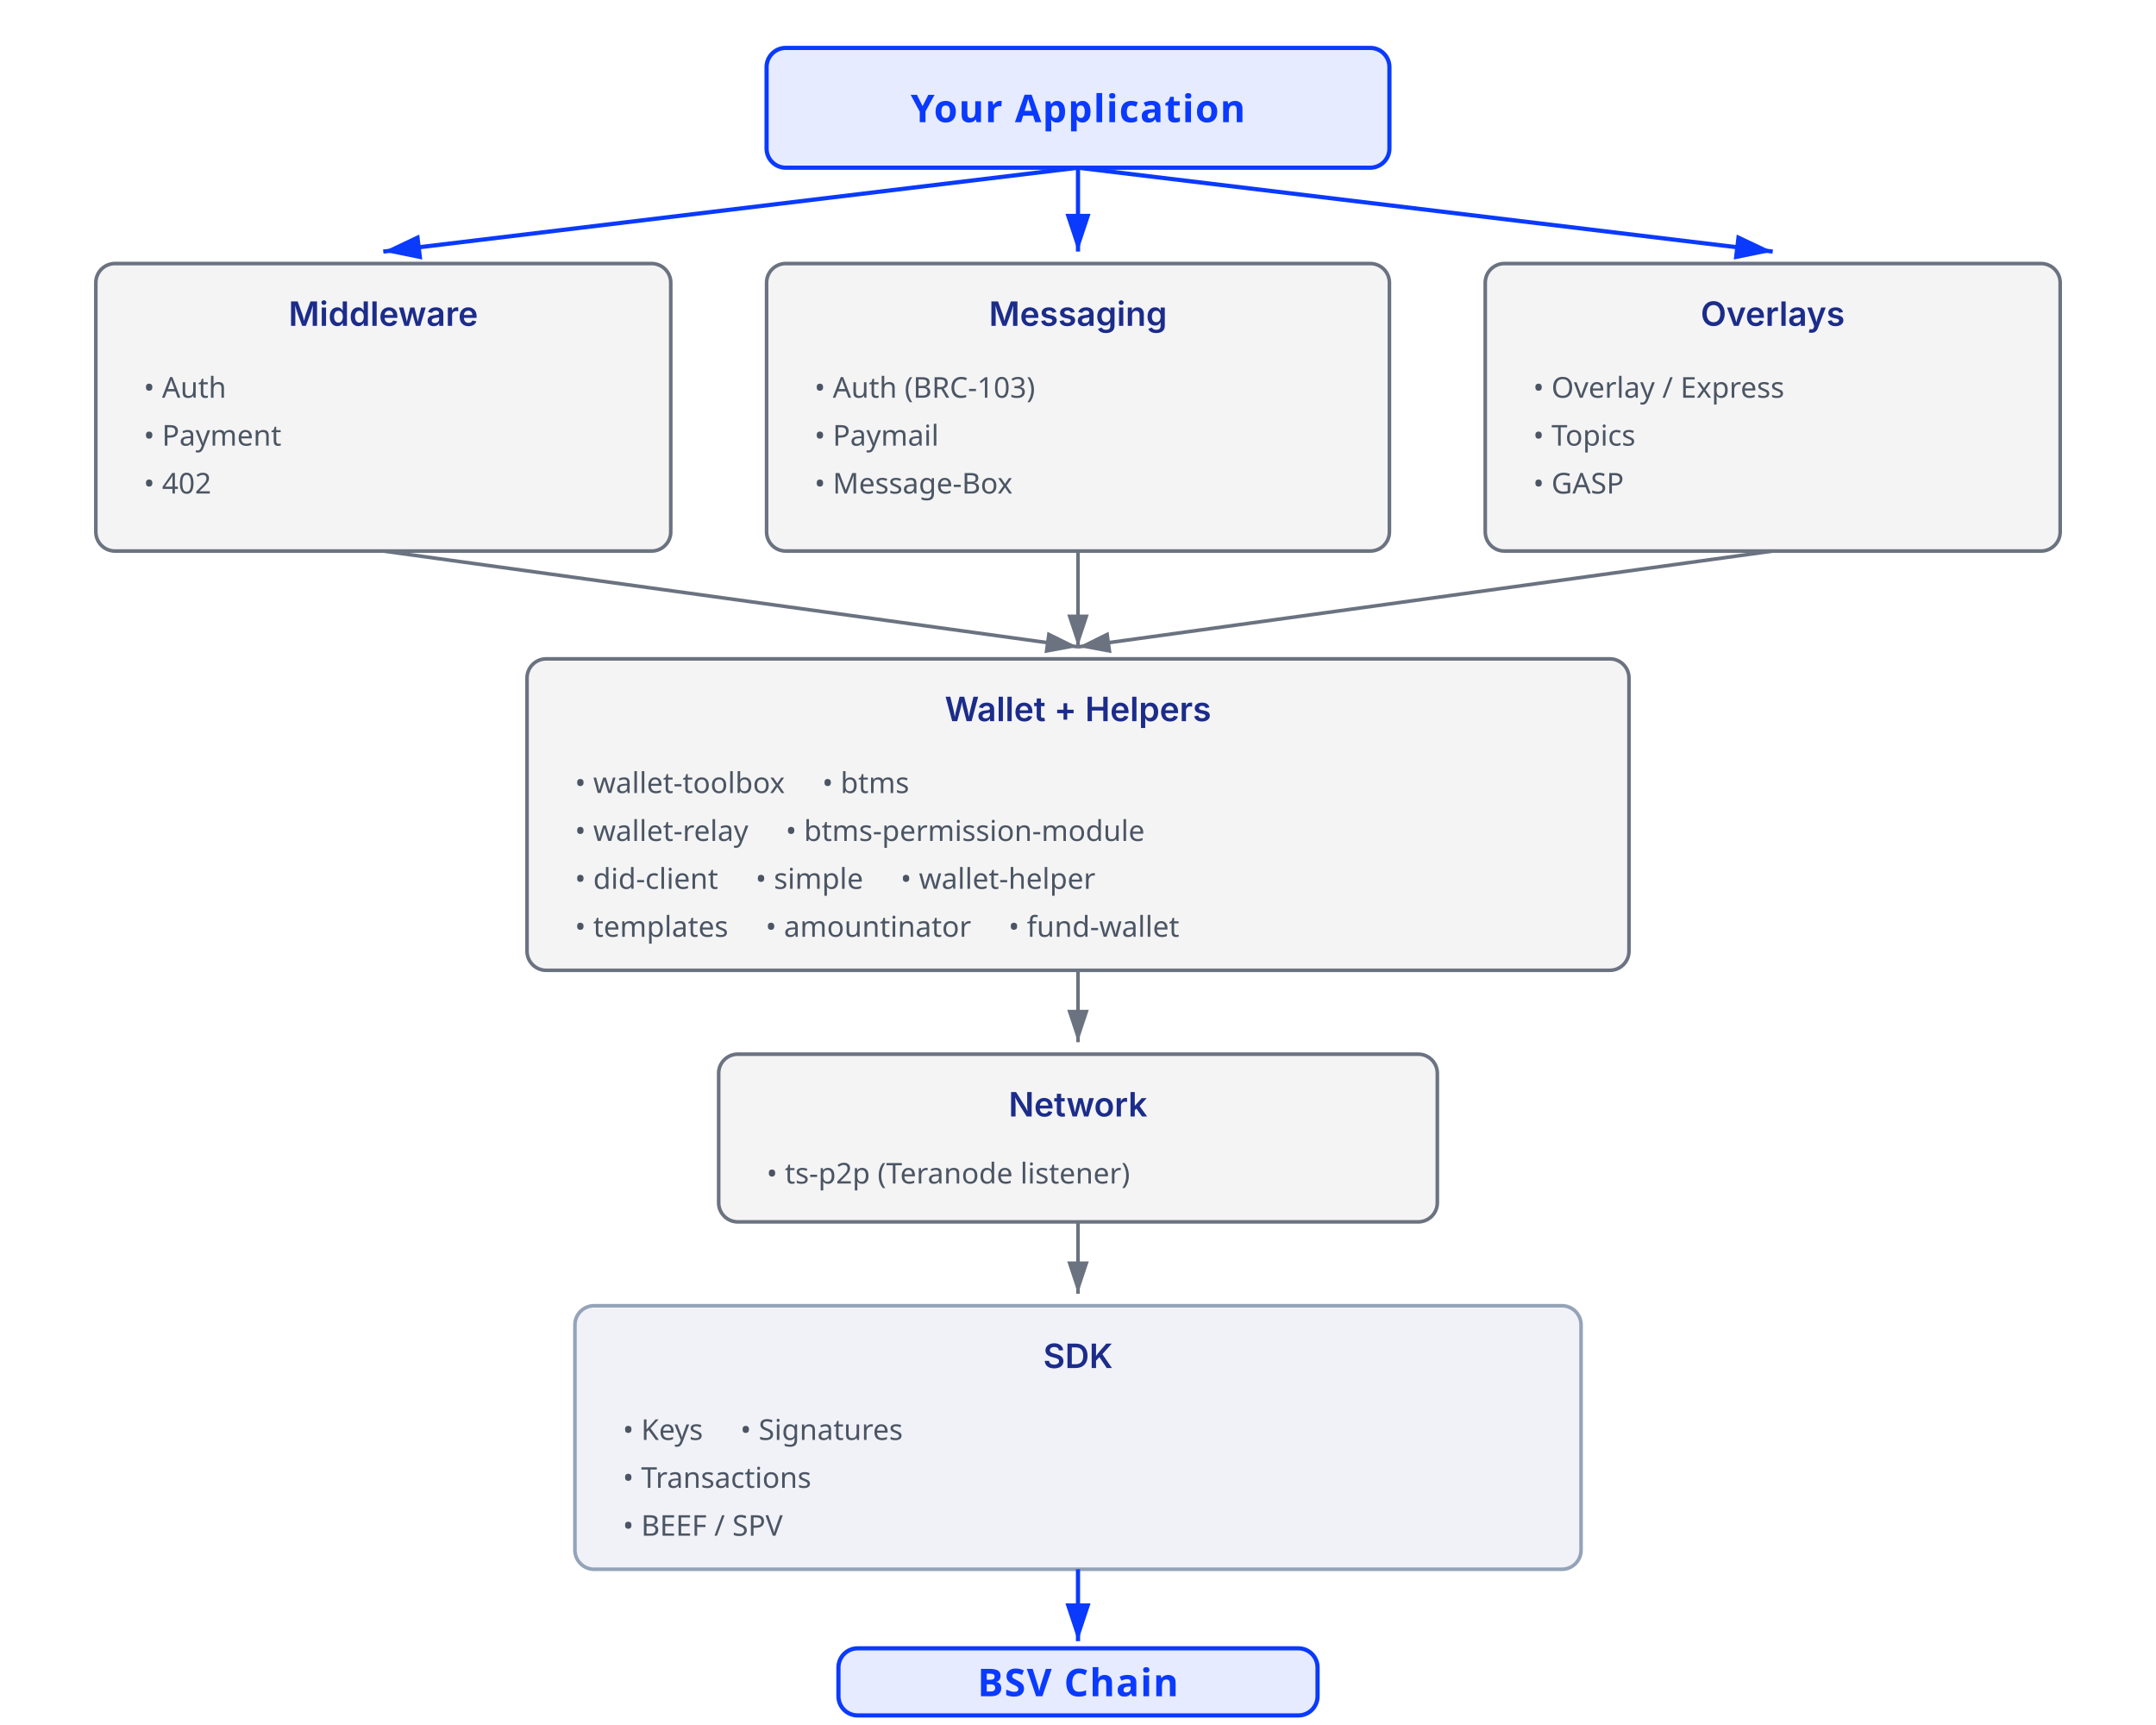
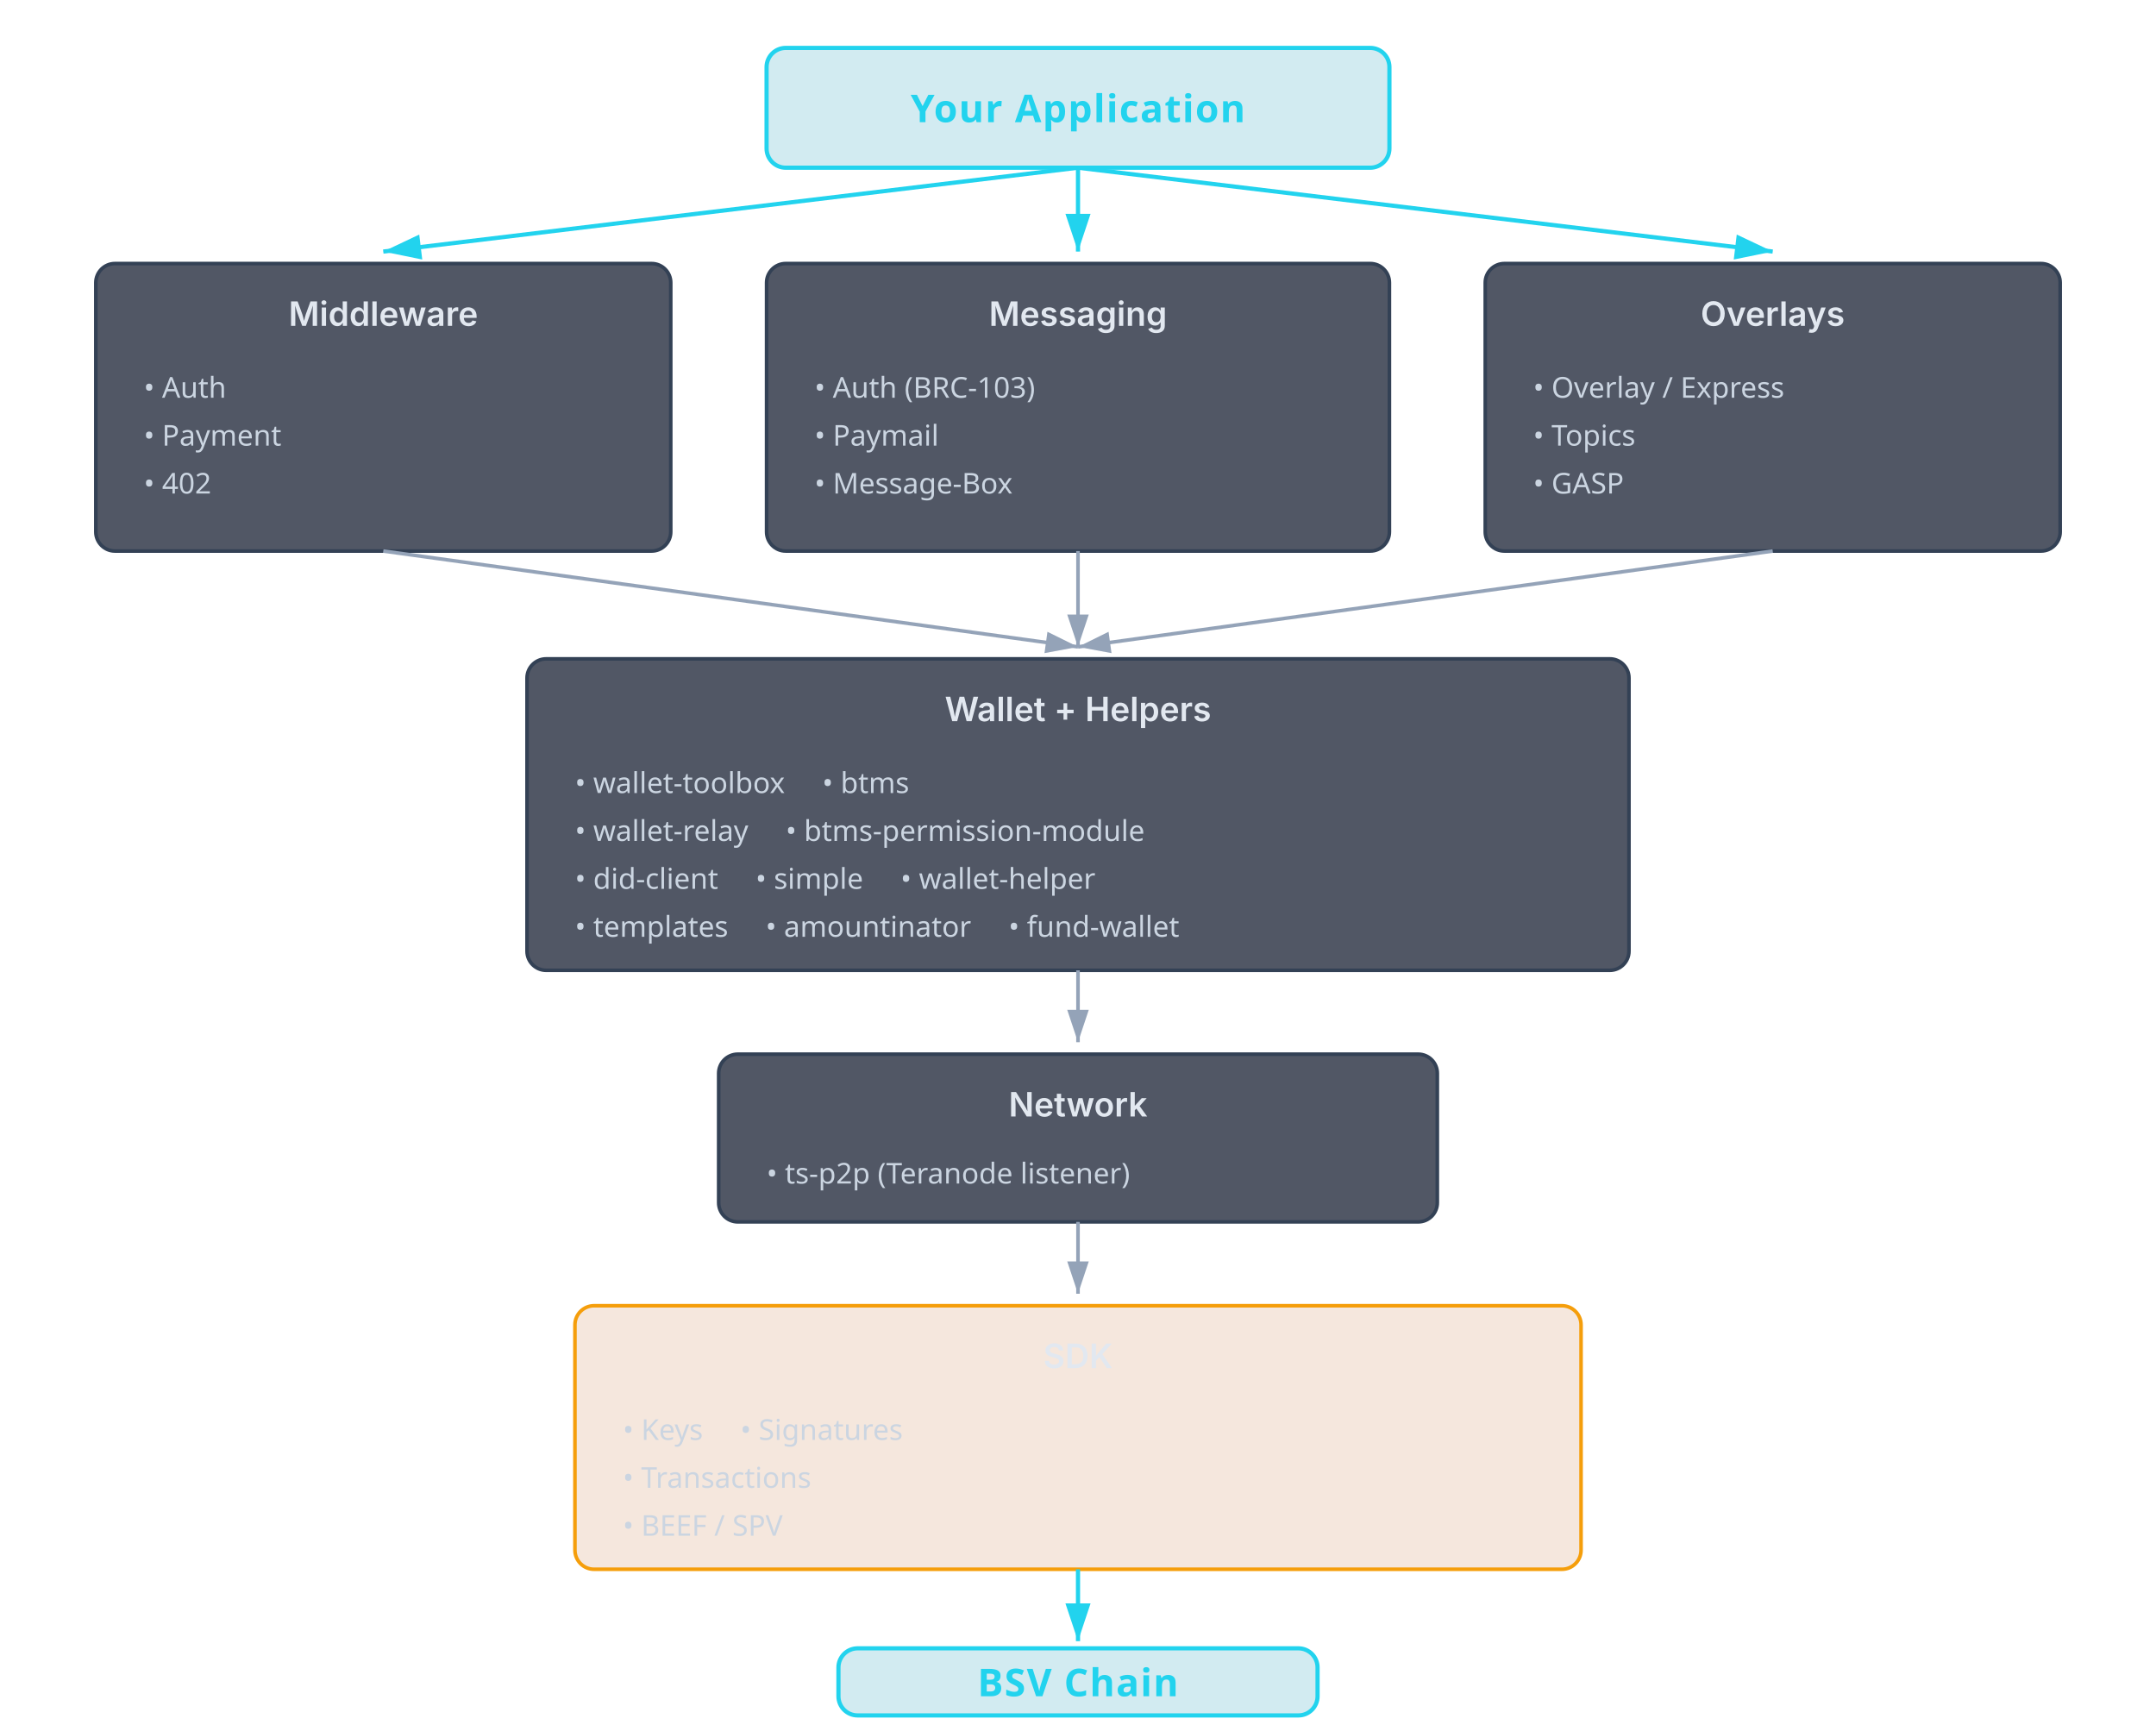
<svg xmlns="http://www.w3.org/2000/svg" viewBox="0 0 900 720" role="img" aria-labelledby="title desc">
  <style>
-     .box { fill: rgba(120,120,130,0.08); stroke: #6B7280; stroke-width: 1.5; }
-     .box-accent { fill: rgba(58,85,255,0.12); stroke: #0a3afd; stroke-width: 1.75; }
-     .box-amber { fill: rgba(28,44,138,0.06); stroke: #94a3b8; stroke-width: 1.5; }
-     .arrow { stroke: #6B7280; stroke-width: 1.5; fill: none; marker-end: url(#arrow); }
-     .arrow-orange { stroke: #0a3afd; stroke-width: 1.75; fill: none; marker-end: url(#arrow-orange); }
-     .title { font: 600 14px ui-sans-serif, system-ui, -apple-system, sans-serif; fill: #1c2c8a; }
-     .label { font: 12px ui-sans-serif, system-ui, sans-serif; fill: #4B5563; }
-     .heading { font: 700 16px ui-sans-serif, system-ui, sans-serif; fill: #0a3afd; letter-spacing: 0.5px; }
+     .box { fill: rgba(15, 23, 42, 0.72); stroke: #334155; stroke-width: 1.5; }
+     .box-accent { fill: rgba(8, 145, 178, 0.18); stroke: #22d3ee; stroke-width: 1.75; }
+     .box-amber { fill: rgba(180, 83, 9, 0.14); stroke: #f59e0b; stroke-width: 1.5; }
+     .arrow { stroke: #94a3b8; stroke-width: 1.5; fill: none; marker-end: url(#arrow); }
+     .arrow-orange { stroke: #22d3ee; stroke-width: 1.75; fill: none; marker-end: url(#arrow-orange); }
+     .title { font: 600 14px ui-sans-serif, system-ui, -apple-system, sans-serif; fill: #e2e8f0; }
+     .label { font: 12px ui-sans-serif, system-ui, sans-serif; fill: #cbd5e1; }
+     .heading { font: 700 16px ui-sans-serif, system-ui, sans-serif; fill: #22d3ee; letter-spacing: 0.5px; }
  </style>
  <defs>
    <marker id="arrow" markerWidth="10" markerHeight="10" refX="9" refY="3" orient="auto">
-       <path d="M0,0 L0,6 L9,3 z" fill="#6B7280" />
+       <path d="M0,0 L0,6 L9,3 z" fill="#94a3b8" />
    </marker>
    <marker id="arrow-orange" markerWidth="10" markerHeight="10" refX="9" refY="3" orient="auto">
-       <path d="M0,0 L0,6 L9,3 z" fill="#0a3afd" />
+       <path d="M0,0 L0,6 L9,3 z" fill="#22d3ee" />
    </marker>
  </defs>
  <rect x="320" y="20" width="260" height="50" rx="8" class="box-accent" />
  <text x="450" y="51" text-anchor="middle" class="heading">Your Application</text>
  <line x1="450" y1="70" x2="160" y2="105" class="arrow-orange" />
  <line x1="450" y1="70" x2="450" y2="105" class="arrow-orange" />
  <line x1="450" y1="70" x2="740" y2="105" class="arrow-orange" />
  <rect x="40" y="110" width="240" height="120" rx="8" class="box" />
  <text x="160" y="136" text-anchor="middle" class="title">Middleware</text>
  <text x="60" y="166" class="label">• Auth</text>
  <text x="60" y="186" class="label">• Payment</text>
  <text x="60" y="206" class="label">• 402</text>
  <rect x="320" y="110" width="260" height="120" rx="8" class="box" />
  <text x="450" y="136" text-anchor="middle" class="title">Messaging</text>
  <text x="340" y="166" class="label">• Auth (BRC-103)</text>
  <text x="340" y="186" class="label">• Paymail</text>
  <text x="340" y="206" class="label">• Message-Box</text>
  <rect x="620" y="110" width="240" height="120" rx="8" class="box" />
  <text x="740" y="136" text-anchor="middle" class="title">Overlays</text>
  <text x="640" y="166" class="label">• Overlay / Express</text>
  <text x="640" y="186" class="label">• Topics</text>
  <text x="640" y="206" class="label">• GASP</text>
  <line x1="160" y1="230" x2="450" y2="270" class="arrow" />
  <line x1="450" y1="230" x2="450" y2="270" class="arrow" />
  <line x1="740" y1="230" x2="450" y2="270" class="arrow" />
  <rect x="220" y="275" width="460" height="130" rx="8" class="box" />
  <text x="450" y="301" text-anchor="middle" class="title">Wallet + Helpers</text>
  <text x="240" y="331" class="label">• wallet-toolbox     • btms</text>
  <text x="240" y="351" class="label">• wallet-relay     • btms-permission-module</text>
  <text x="240" y="371" class="label">• did-client     • simple     • wallet-helper</text>
  <text x="240" y="391" class="label">• templates     • amountinator     • fund-wallet</text>
  <line x1="450" y1="405" x2="450" y2="435" class="arrow" />
  <rect x="300" y="440" width="300" height="70" rx="8" class="box" />
  <text x="450" y="466" text-anchor="middle" class="title">Network</text>
  <text x="320" y="494" class="label">• ts-p2p (Teranode listener)</text>
  <line x1="450" y1="510" x2="450" y2="540" class="arrow" />
  <rect x="240" y="545" width="420" height="110" rx="8" class="box-amber" />
  <text x="450" y="571" text-anchor="middle" class="title">SDK</text>
  <text x="260" y="601" class="label">• Keys     • Signatures</text>
  <text x="260" y="621" class="label">• Transactions</text>
  <text x="260" y="641" class="label">• BEEF / SPV</text>
  <line x1="450" y1="655" x2="450" y2="685" class="arrow-orange" />
  <rect x="350" y="688" width="200" height="28" rx="8" class="box-accent" />
  <text x="450" y="708" text-anchor="middle" class="heading">BSV Chain</text>
</svg>
